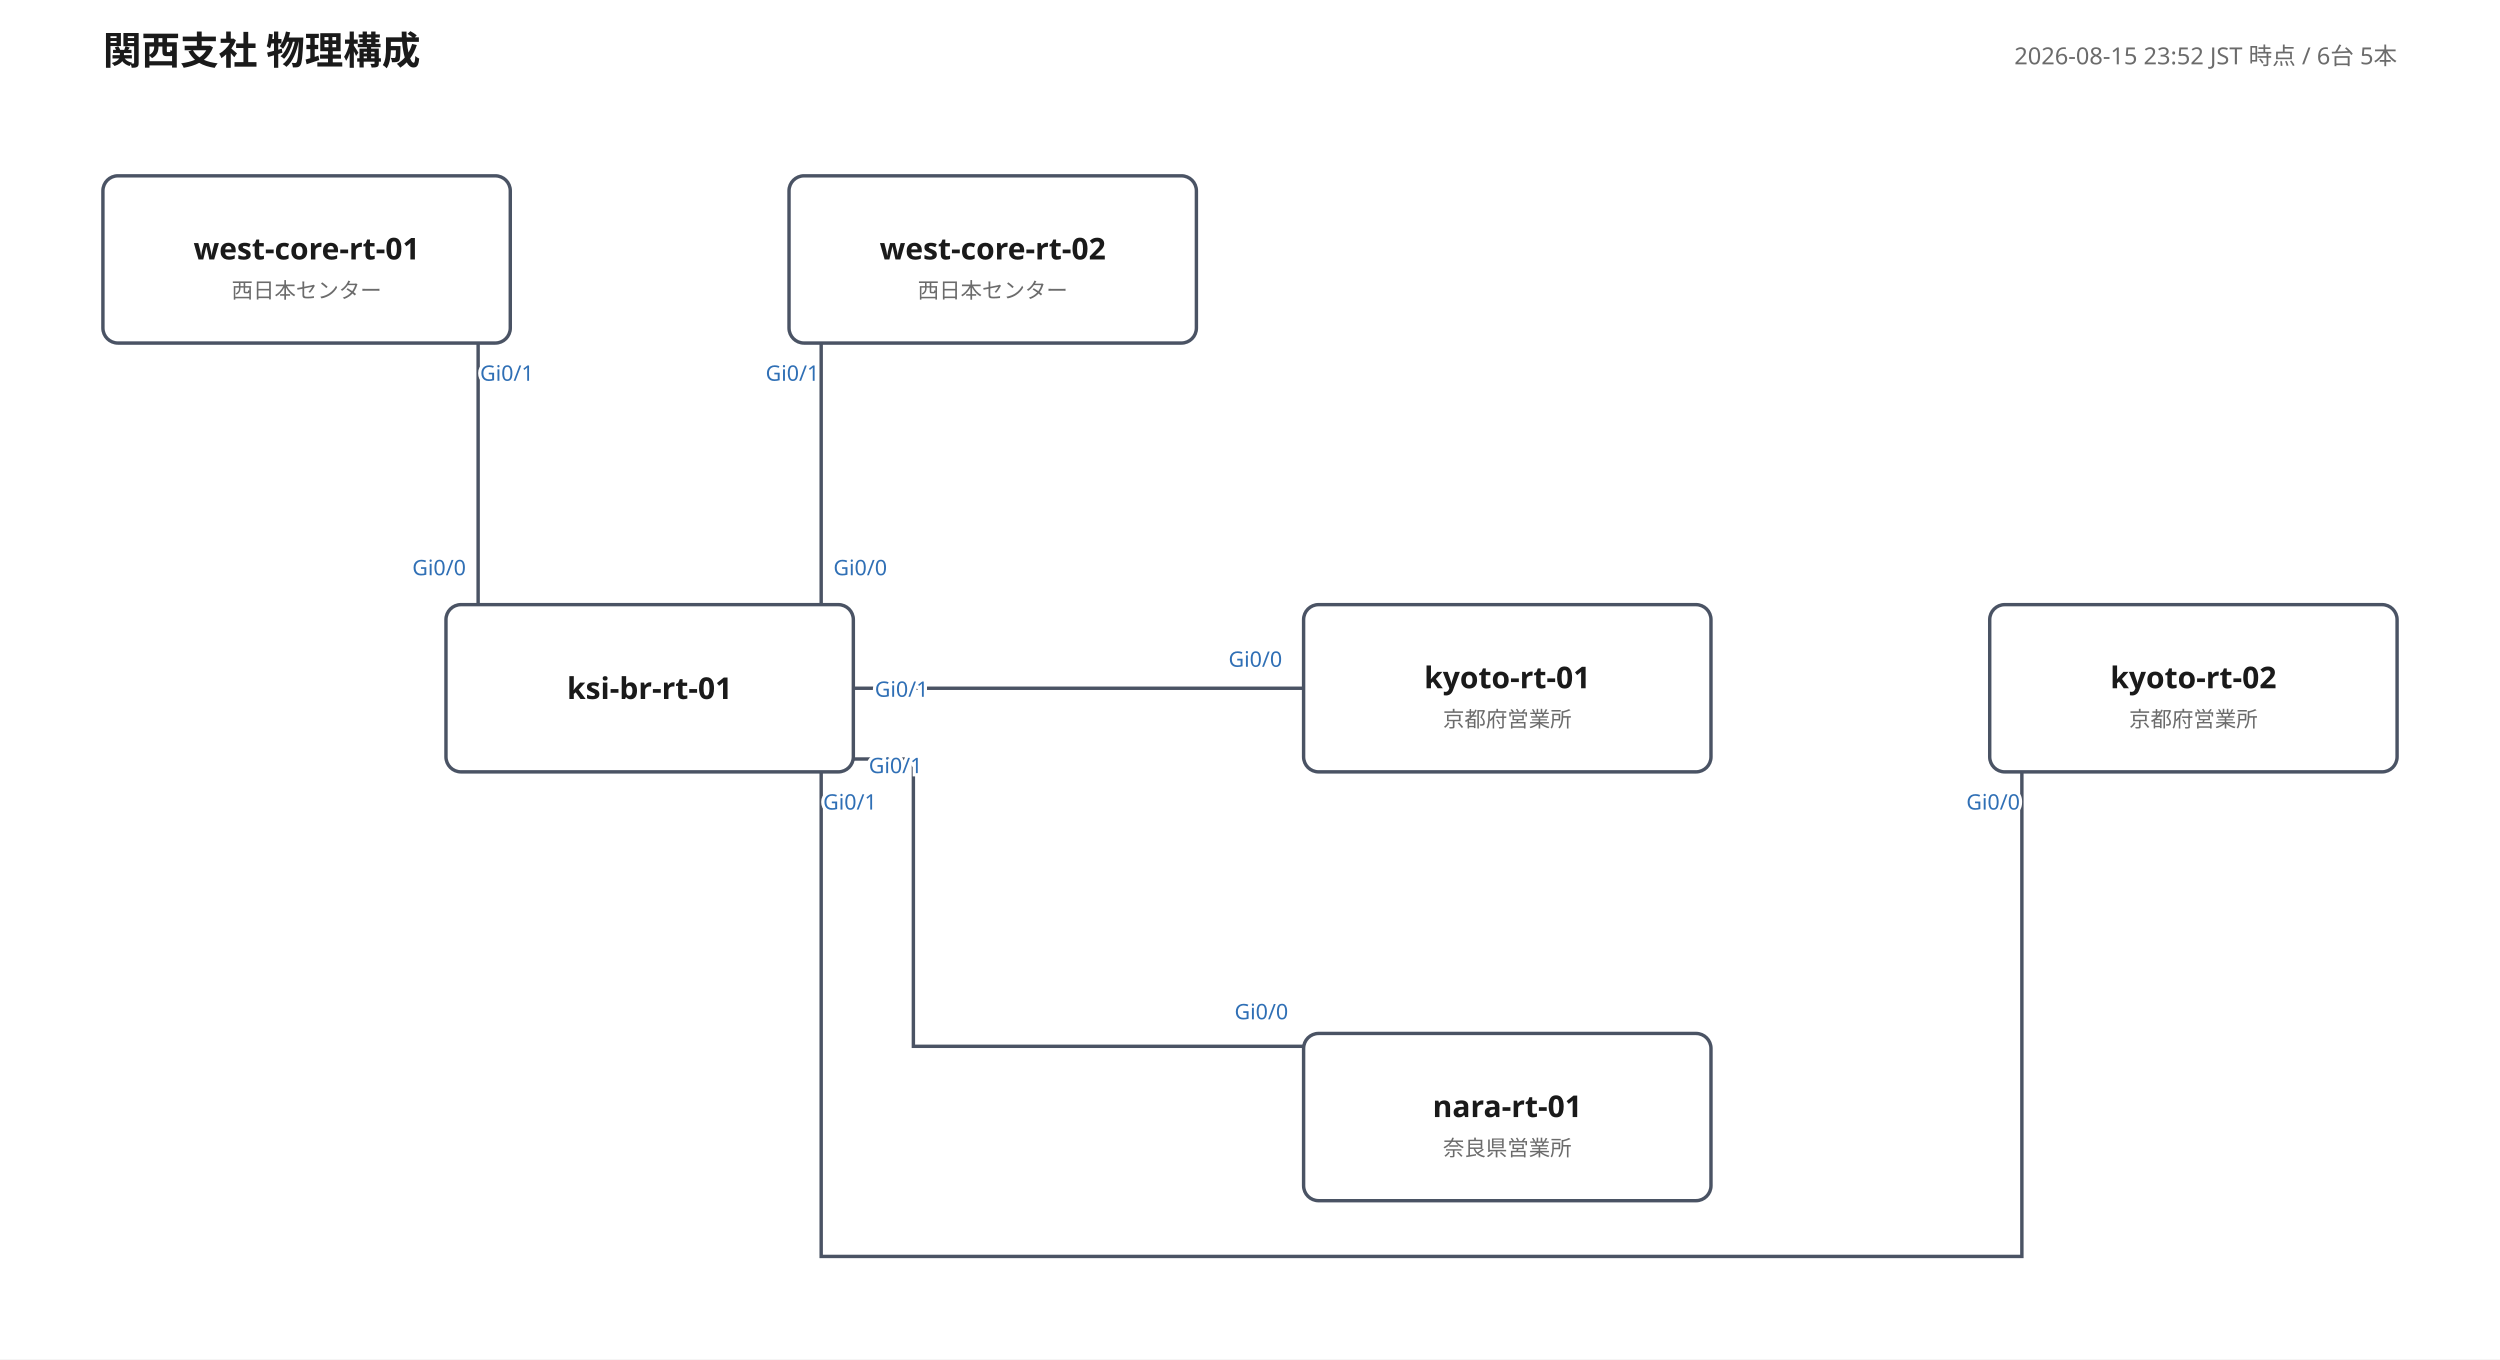
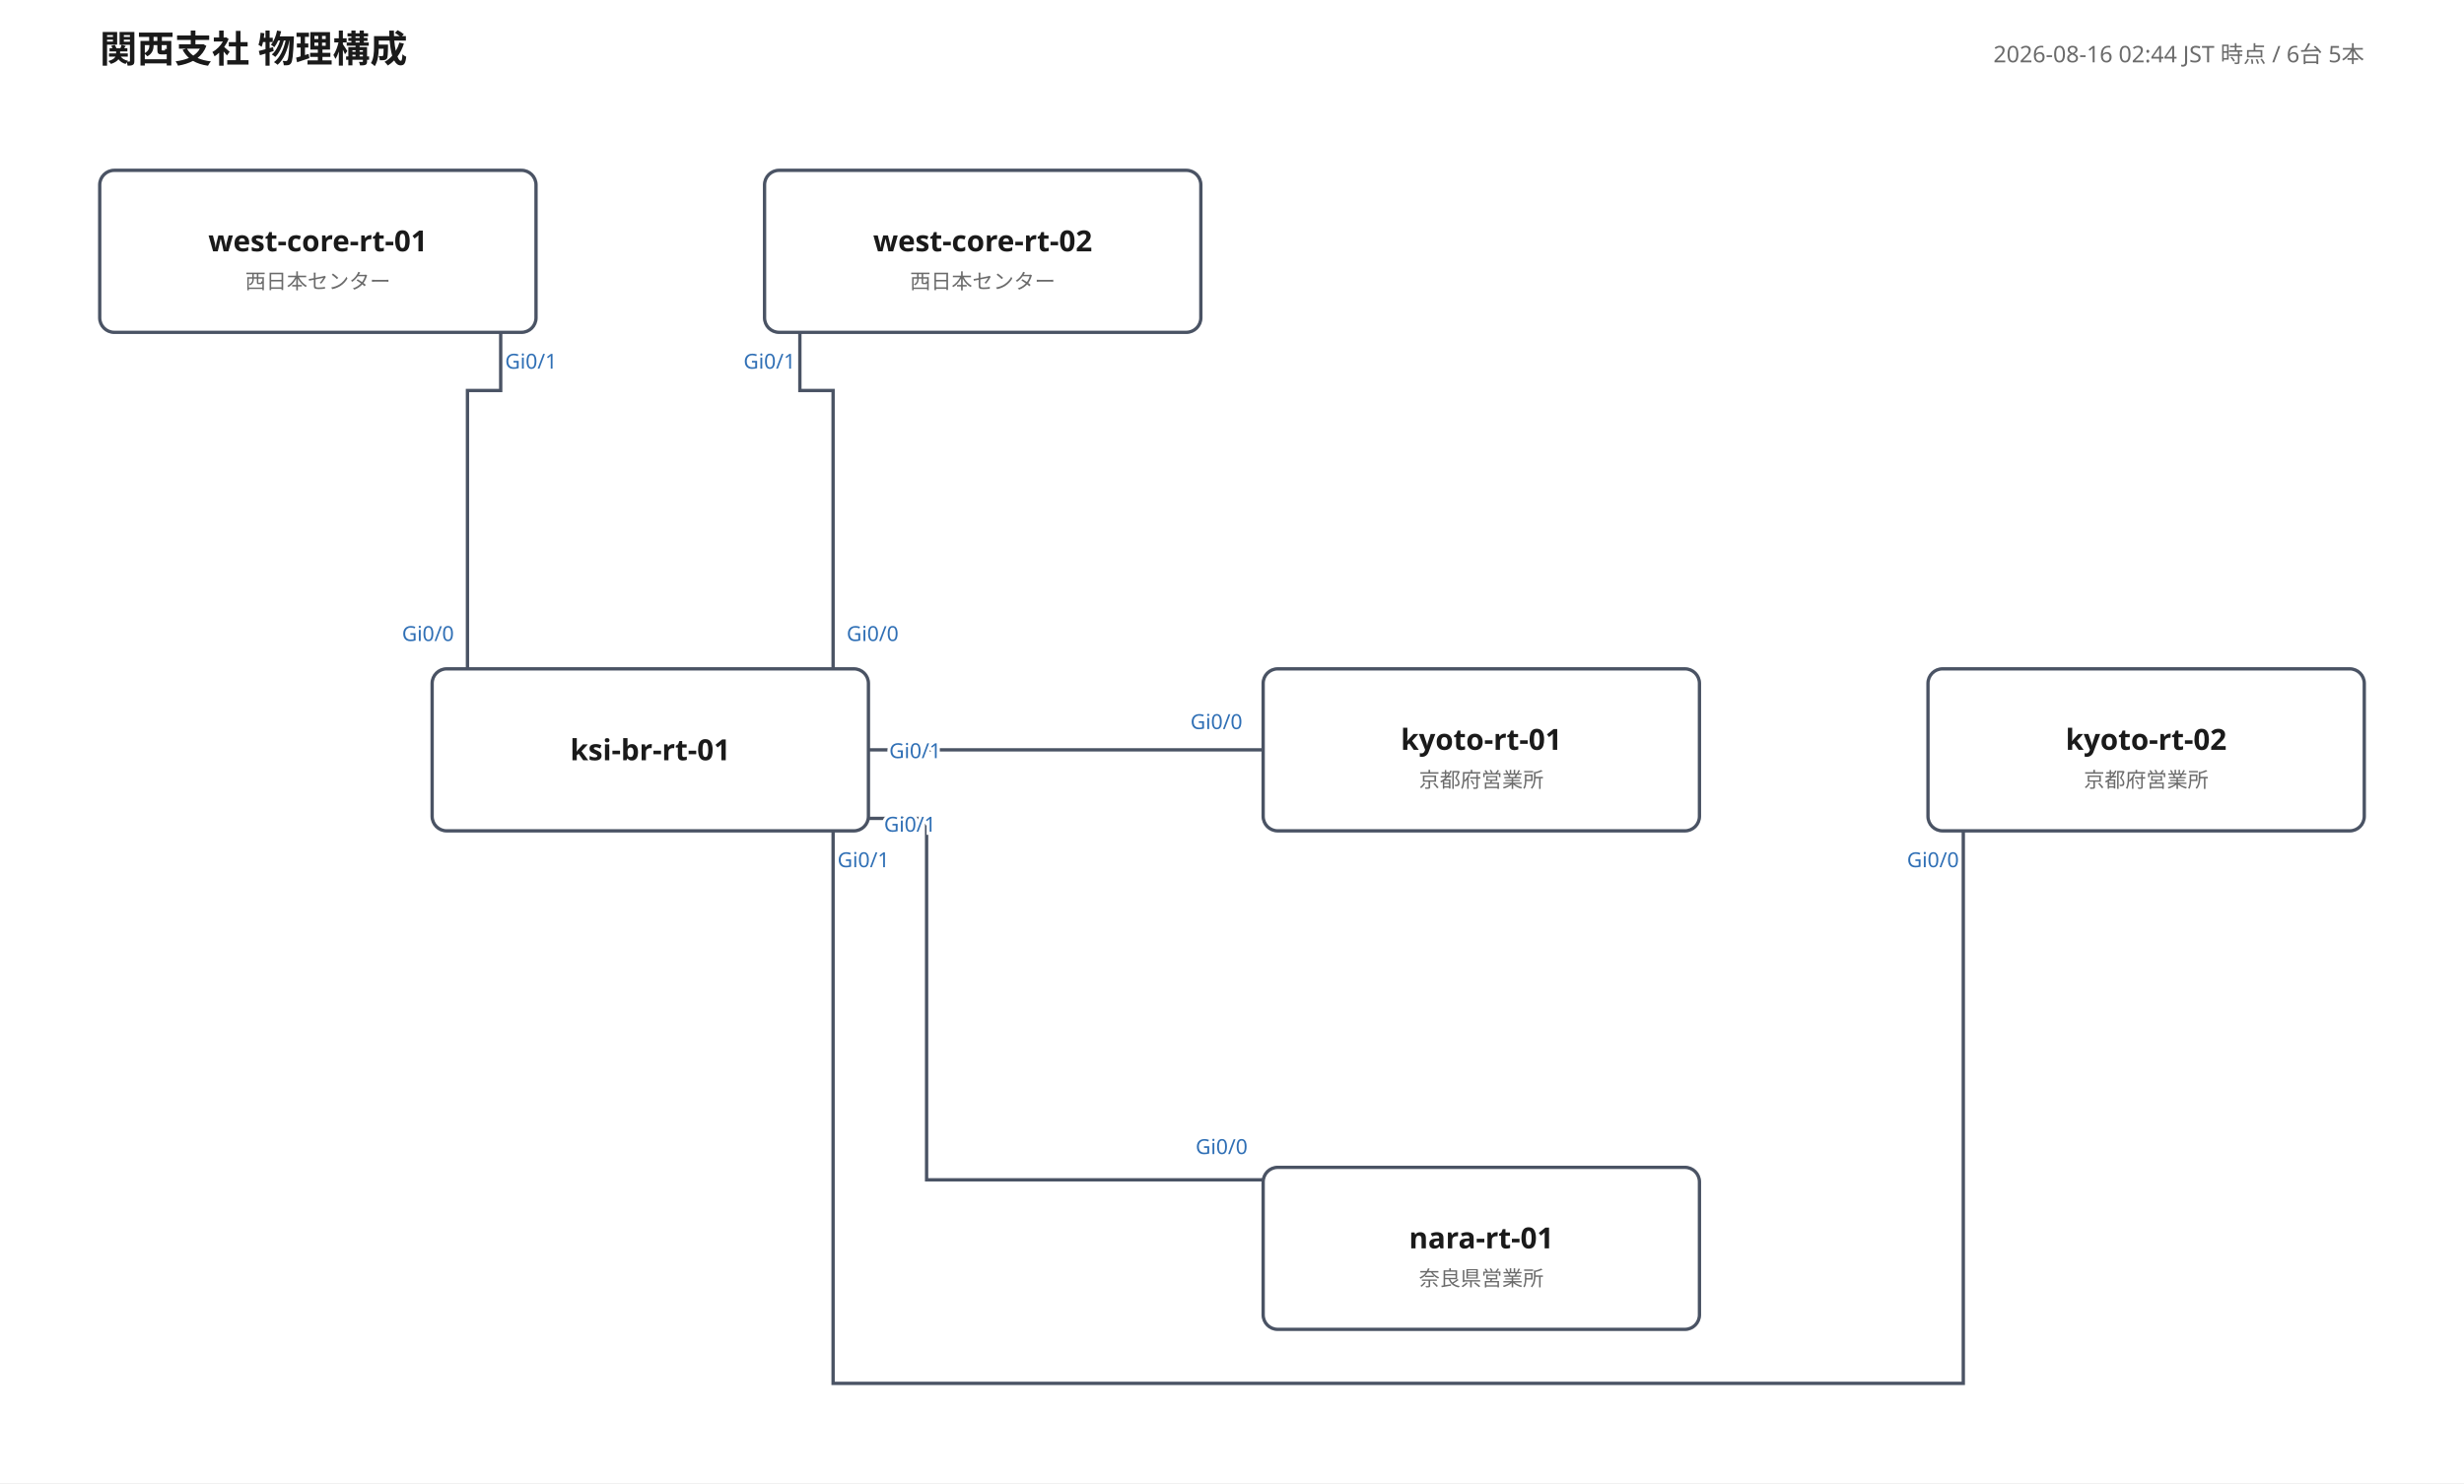
- <svg xmlns="http://www.w3.org/2000/svg" width="1166" height="634" viewBox="0 0 1166 634" font-family="'Yu Gothic', 'Hiragino Kaku Gothic ProN', Meiryo, 'Noto Sans JP', sans-serif">
+ <svg xmlns="http://www.w3.org/2000/svg" width="1186" height="714" viewBox="0 0 1186 714" font-family="'Yu Gothic', 'Hiragino Kaku Gothic ProN', Meiryo, 'Noto Sans JP', sans-serif">
  <rect width="100%" height="100%" fill="#ffffff" />
  <text x="48" y="30" font-size="18" font-weight="700" fill="#1a1a1a">関西支社 物理構成</text>
-   <text x="1118" y="30" font-size="11" fill="#6b6b6b" text-anchor="end">2026-08-15 23:52 JST 時点 / 6台 5本</text>
-   <polyline points="223,282 223,160" fill="none" stroke="#4a5364" stroke-width="1.6" />
-   <text class="port-label" x="217.3" y="268.3" font-size="10" fill="#2f6fb5" text-anchor="end" paint-order="stroke" stroke="#ffffff" stroke-width="3">Gi0/0</text>
-   <text class="port-label" x="223.9" y="177.6" font-size="10" fill="#2f6fb5" text-anchor="start" paint-order="stroke" stroke="#ffffff" stroke-width="3">Gi0/1</text>
-   <polyline points="383,282 383,160" fill="none" stroke="#4a5364" stroke-width="1.6" />
-   <text class="port-label" x="388.7" y="268.3" font-size="10" fill="#2f6fb5" text-anchor="start" paint-order="stroke" stroke="#ffffff" stroke-width="3">Gi0/0</text>
-   <text class="port-label" x="382.1" y="177.6" font-size="10" fill="#2f6fb5" text-anchor="end" paint-order="stroke" stroke="#ffffff" stroke-width="3">Gi0/1</text>
-   <polyline points="608,321 398,321" fill="none" stroke="#4a5364" stroke-width="1.6" />
-   <text class="port-label" x="598.0" y="311.0" font-size="10" fill="#2f6fb5" text-anchor="end" paint-order="stroke" stroke="#ffffff" stroke-width="3">Gi0/0</text>
-   <text class="port-label" x="408.0" y="325.0" font-size="10" fill="#2f6fb5" text-anchor="start" paint-order="stroke" stroke="#ffffff" stroke-width="3">Gi0/1</text>
-   <polyline points="943,360 943,586 383,586 383,360" fill="none" stroke="#4a5364" stroke-width="1.6" />
-   <text class="port-label" x="942.1" y="377.6" font-size="10" fill="#2f6fb5" text-anchor="end" paint-order="stroke" stroke="#ffffff" stroke-width="3">Gi0/0</text>
-   <text class="port-label" x="383.9" y="377.6" font-size="10" fill="#2f6fb5" text-anchor="start" paint-order="stroke" stroke="#ffffff" stroke-width="3">Gi0/1</text>
-   <polyline points="608,488 426,488 426,354 398,354" fill="none" stroke="#4a5364" stroke-width="1.6" />
-   <text class="port-label" x="600.8" y="475.4" font-size="10" fill="#2f6fb5" text-anchor="end" paint-order="stroke" stroke="#ffffff" stroke-width="3">Gi0/0</text>
-   <text class="port-label" x="405.2" y="360.6" font-size="10" fill="#2f6fb5" text-anchor="start" paint-order="stroke" stroke="#ffffff" stroke-width="3">Gi0/1</text>
+   <text x="1138" y="30" font-size="11" fill="#6b6b6b" text-anchor="end">2026-08-16 02:44 JST 時点 / 6台 5本</text>
+   <polyline points="225,322 225,188 241,188 241,160" fill="none" stroke="#4a5364" stroke-width="1.6" />
+   <text class="port-label" x="218.5" y="308.6" font-size="10" fill="#2f6fb5" text-anchor="end" paint-order="stroke" stroke="#ffffff" stroke-width="3">Gi0/0</text>
+   <text class="port-label" x="243.1" y="177.5" font-size="10" fill="#2f6fb5" text-anchor="start" paint-order="stroke" stroke="#ffffff" stroke-width="3">Gi0/1</text>
+   <polyline points="401,322 401,188 385,188 385,160" fill="none" stroke="#4a5364" stroke-width="1.6" />
+   <text class="port-label" x="407.5" y="308.6" font-size="10" fill="#2f6fb5" text-anchor="start" paint-order="stroke" stroke="#ffffff" stroke-width="3">Gi0/0</text>
+   <text class="port-label" x="382.9" y="177.5" font-size="10" fill="#2f6fb5" text-anchor="end" paint-order="stroke" stroke="#ffffff" stroke-width="3">Gi0/1</text>
+   <polyline points="608,361 418,361" fill="none" stroke="#4a5364" stroke-width="1.6" />
+   <text class="port-label" x="598.0" y="351.0" font-size="10" fill="#2f6fb5" text-anchor="end" paint-order="stroke" stroke="#ffffff" stroke-width="3">Gi0/0</text>
+   <text class="port-label" x="428.0" y="365.0" font-size="10" fill="#2f6fb5" text-anchor="start" paint-order="stroke" stroke="#ffffff" stroke-width="3">Gi0/1</text>
+   <polyline points="945,400 945,666 401,666 401,400" fill="none" stroke="#4a5364" stroke-width="1.6" />
+   <text class="port-label" x="942.9" y="417.5" font-size="10" fill="#2f6fb5" text-anchor="end" paint-order="stroke" stroke="#ffffff" stroke-width="3">Gi0/0</text>
+   <text class="port-label" x="403.1" y="417.5" font-size="10" fill="#2f6fb5" text-anchor="start" paint-order="stroke" stroke="#ffffff" stroke-width="3">Gi0/1</text>
+   <polyline points="608,568 446,568 446,394 418,394" fill="none" stroke="#4a5364" stroke-width="1.6" />
+   <text class="port-label" x="600.5" y="555.6" font-size="10" fill="#2f6fb5" text-anchor="end" paint-order="stroke" stroke="#ffffff" stroke-width="3">Gi0/0</text>
+   <text class="port-label" x="425.5" y="400.4" font-size="10" fill="#2f6fb5" text-anchor="start" paint-order="stroke" stroke="#ffffff" stroke-width="3">Gi0/1</text>
  <g>
-     <rect x="48" y="82" width="190" height="78" rx="7" fill="#ffffff" stroke="#4a5364" stroke-width="1.6" />
-     <text x="143" y="121" font-size="14" font-weight="700" fill="#1a1a1a" text-anchor="middle">west-core-rt-01</text>
-     <text x="143" y="139" font-size="10" fill="#6b6b6b" text-anchor="middle">西日本センター</text>
+     <rect x="48" y="82" width="210" height="78" rx="7" fill="#ffffff" stroke="#4a5364" stroke-width="1.6" />
+     <text x="153" y="121" font-size="14" font-weight="700" fill="#1a1a1a" text-anchor="middle">west-core-rt-01</text>
+     <text x="153" y="139" font-size="10" fill="#6b6b6b" text-anchor="middle">西日本センター</text>
  </g>
  <g>
-     <rect x="368" y="82" width="190" height="78" rx="7" fill="#ffffff" stroke="#4a5364" stroke-width="1.6" />
-     <text x="463" y="121" font-size="14" font-weight="700" fill="#1a1a1a" text-anchor="middle">west-core-rt-02</text>
-     <text x="463" y="139" font-size="10" fill="#6b6b6b" text-anchor="middle">西日本センター</text>
+     <rect x="368" y="82" width="210" height="78" rx="7" fill="#ffffff" stroke="#4a5364" stroke-width="1.6" />
+     <text x="473" y="121" font-size="14" font-weight="700" fill="#1a1a1a" text-anchor="middle">west-core-rt-02</text>
+     <text x="473" y="139" font-size="10" fill="#6b6b6b" text-anchor="middle">西日本センター</text>
  </g>
  <g>
-     <rect x="208" y="282" width="190" height="78" rx="7" fill="#ffffff" stroke="#4a5364" stroke-width="1.6" />
-     <text x="303" y="326" font-size="14" font-weight="700" fill="#1a1a1a" text-anchor="middle">ksi-br-rt-01</text>
+     <rect x="208" y="322" width="210" height="78" rx="7" fill="#ffffff" stroke="#4a5364" stroke-width="1.6" />
+     <text x="313" y="366" font-size="14" font-weight="700" fill="#1a1a1a" text-anchor="middle">ksi-br-rt-01</text>
  </g>
  <g>
-     <rect x="608" y="282" width="190" height="78" rx="7" fill="#ffffff" stroke="#4a5364" stroke-width="1.6" />
-     <text x="703" y="321" font-size="14" font-weight="700" fill="#1a1a1a" text-anchor="middle">kyoto-rt-01</text>
-     <text x="703" y="339" font-size="10" fill="#6b6b6b" text-anchor="middle">京都府営業所</text>
+     <rect x="608" y="322" width="210" height="78" rx="7" fill="#ffffff" stroke="#4a5364" stroke-width="1.6" />
+     <text x="713" y="361" font-size="14" font-weight="700" fill="#1a1a1a" text-anchor="middle">kyoto-rt-01</text>
+     <text x="713" y="379" font-size="10" fill="#6b6b6b" text-anchor="middle">京都府営業所</text>
  </g>
  <g>
-     <rect x="928" y="282" width="190" height="78" rx="7" fill="#ffffff" stroke="#4a5364" stroke-width="1.6" />
-     <text x="1023" y="321" font-size="14" font-weight="700" fill="#1a1a1a" text-anchor="middle">kyoto-rt-02</text>
-     <text x="1023" y="339" font-size="10" fill="#6b6b6b" text-anchor="middle">京都府営業所</text>
+     <rect x="928" y="322" width="210" height="78" rx="7" fill="#ffffff" stroke="#4a5364" stroke-width="1.6" />
+     <text x="1033" y="361" font-size="14" font-weight="700" fill="#1a1a1a" text-anchor="middle">kyoto-rt-02</text>
+     <text x="1033" y="379" font-size="10" fill="#6b6b6b" text-anchor="middle">京都府営業所</text>
  </g>
  <g>
-     <rect x="608" y="482" width="190" height="78" rx="7" fill="#ffffff" stroke="#4a5364" stroke-width="1.6" />
-     <text x="703" y="521" font-size="14" font-weight="700" fill="#1a1a1a" text-anchor="middle">nara-rt-01</text>
-     <text x="703" y="539" font-size="10" fill="#6b6b6b" text-anchor="middle">奈良県営業所</text>
+     <rect x="608" y="562" width="210" height="78" rx="7" fill="#ffffff" stroke="#4a5364" stroke-width="1.6" />
+     <text x="713" y="601" font-size="14" font-weight="700" fill="#1a1a1a" text-anchor="middle">nara-rt-01</text>
+     <text x="713" y="619" font-size="10" fill="#6b6b6b" text-anchor="middle">奈良県営業所</text>
  </g>
</svg>
